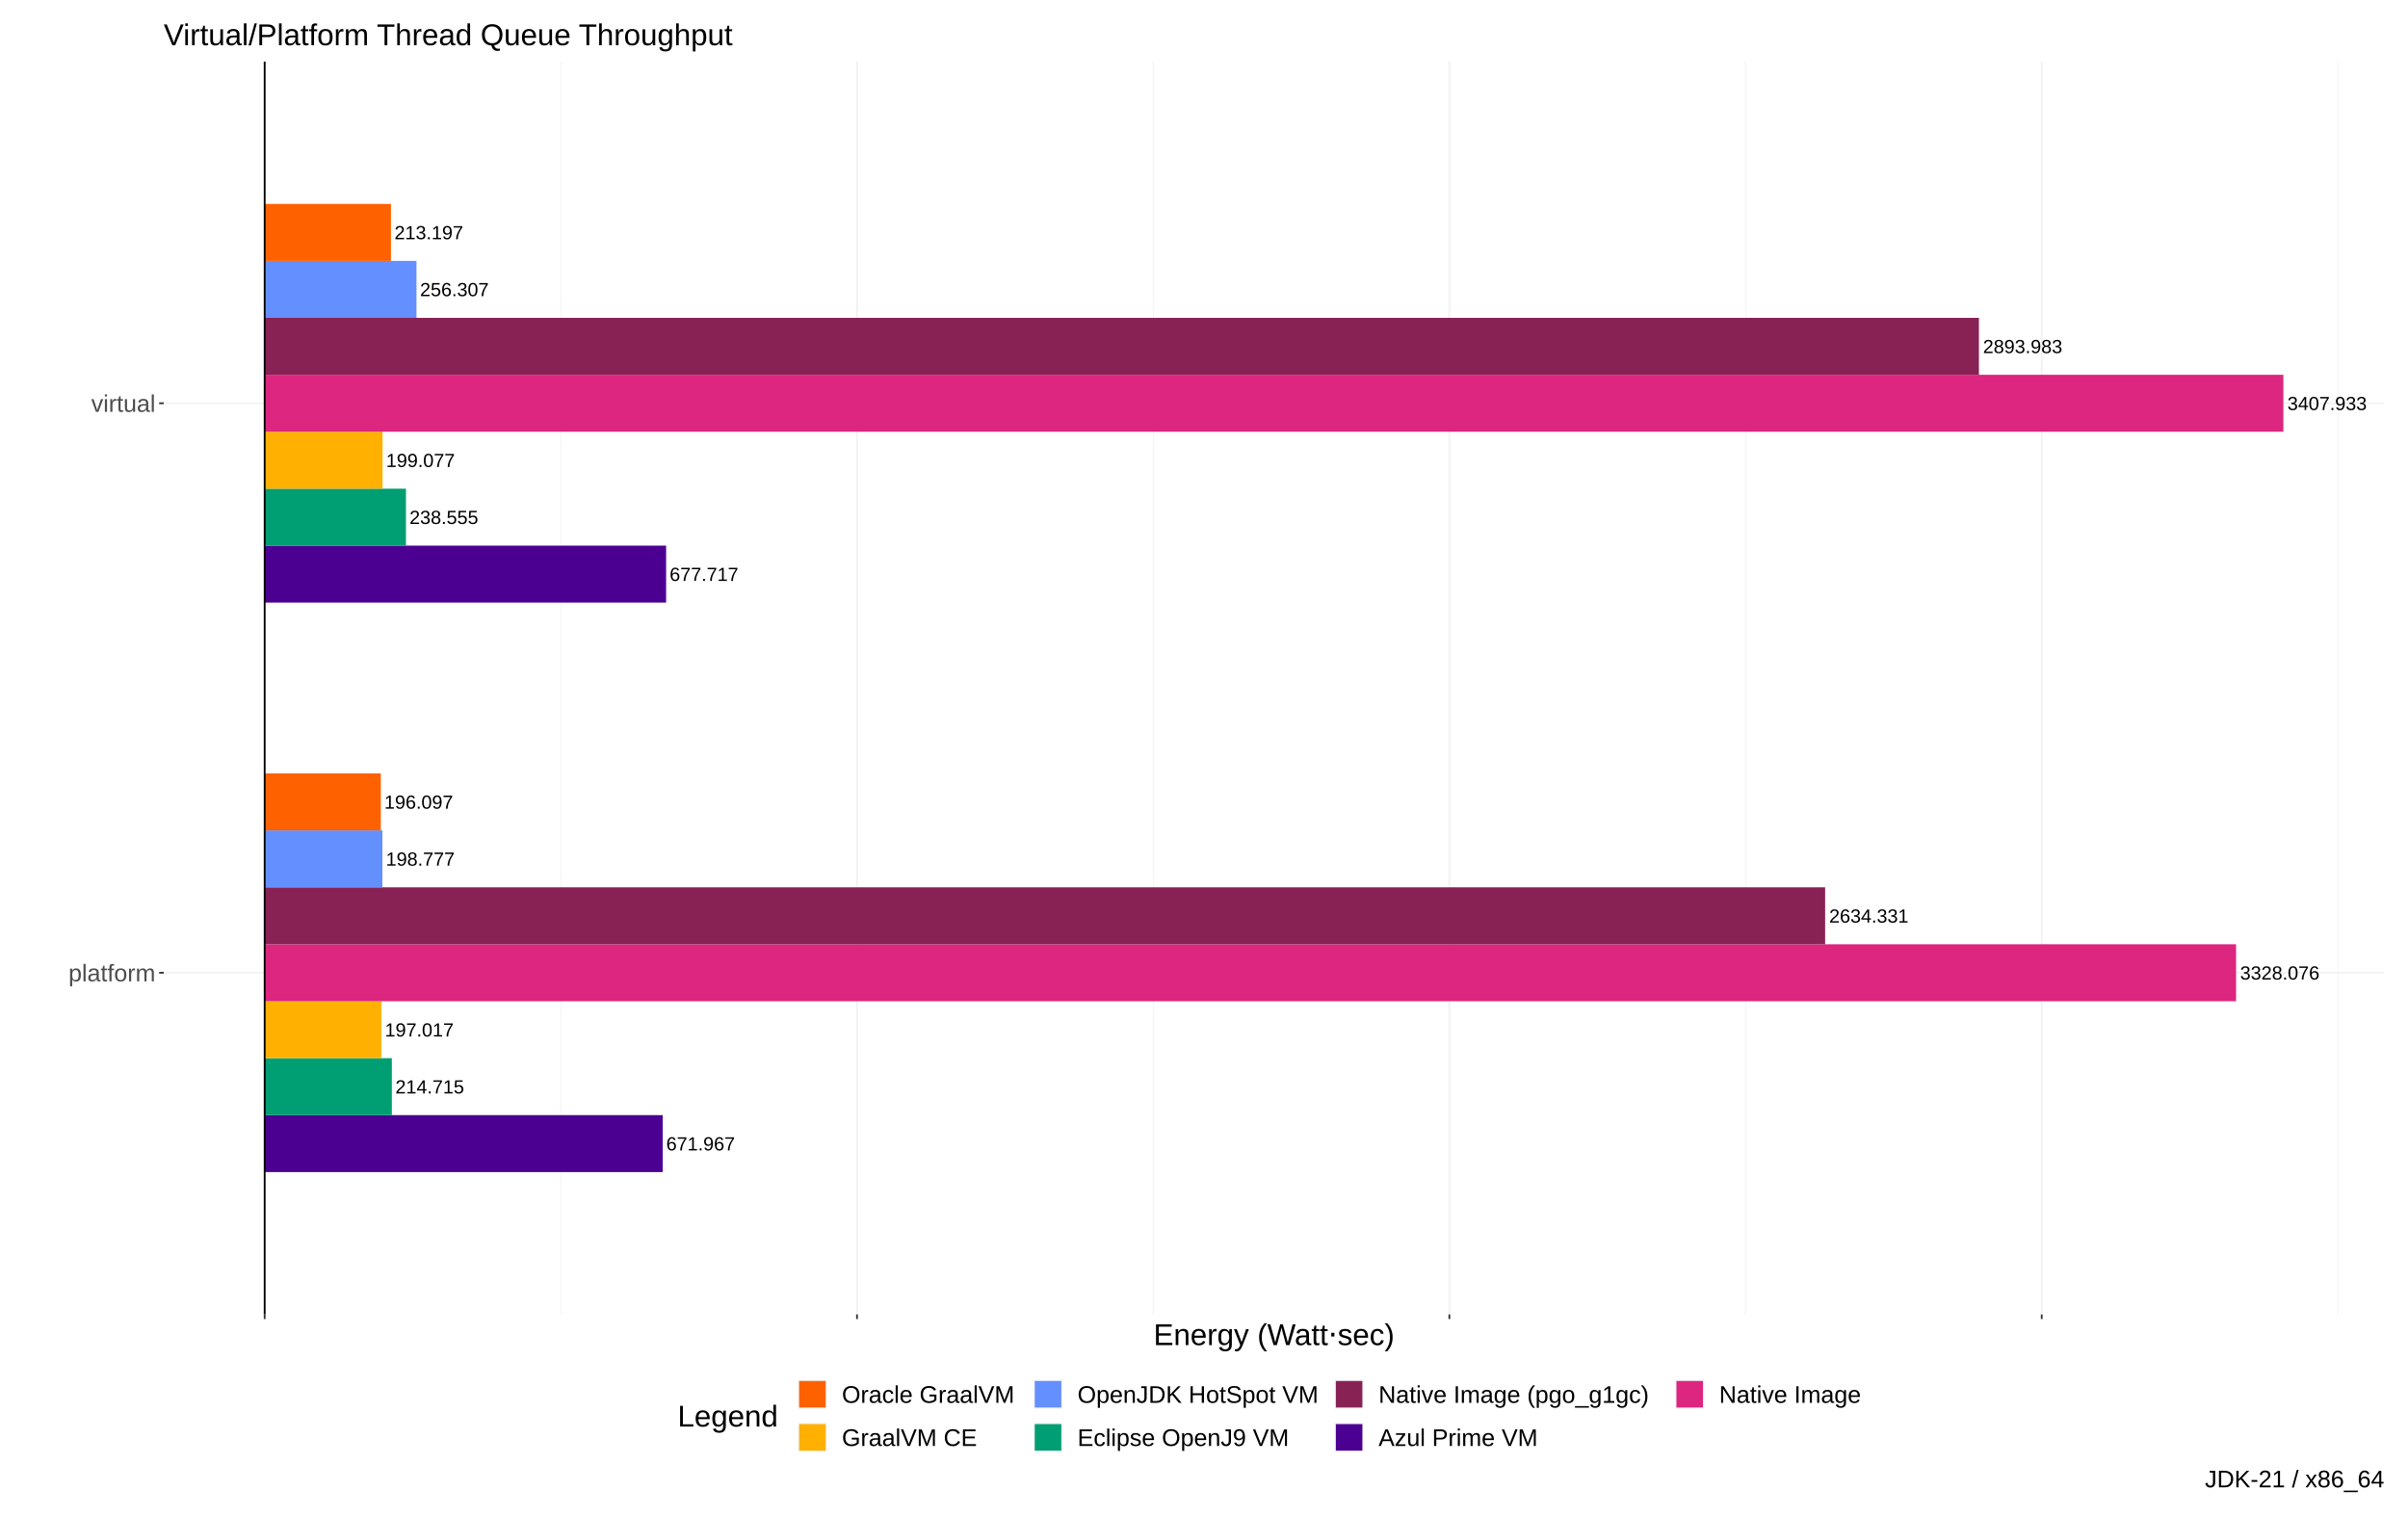
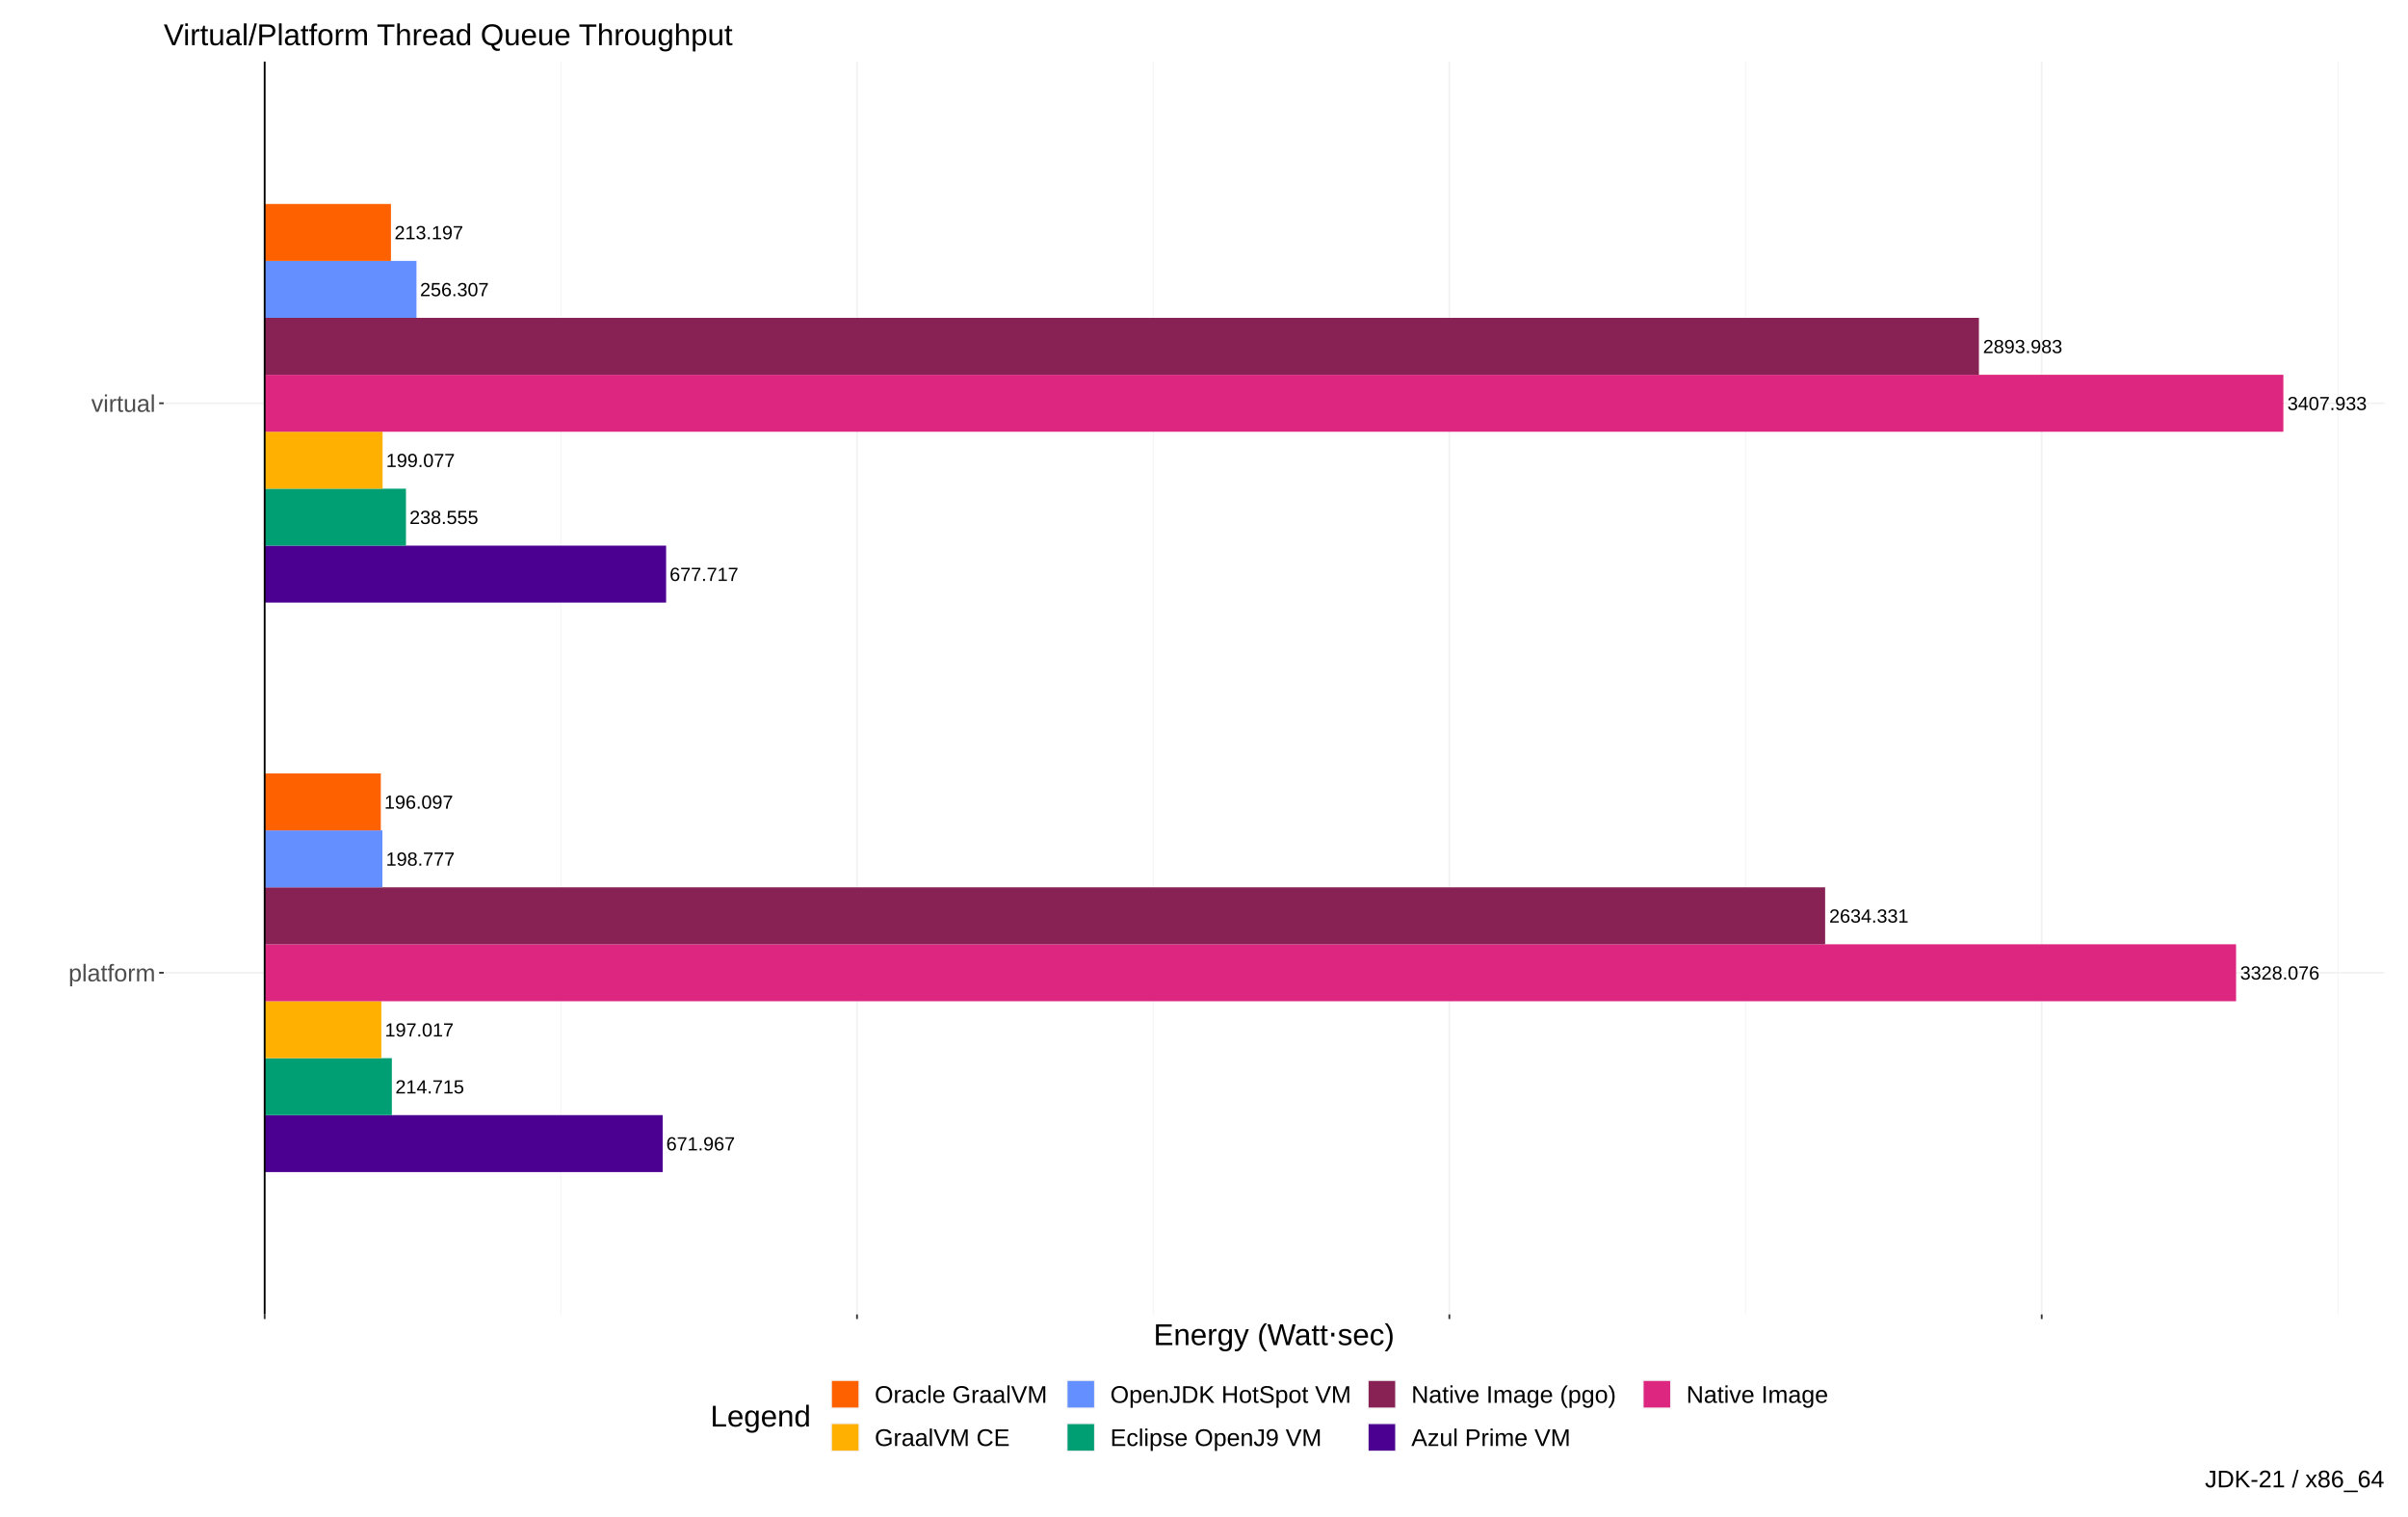
<svg xmlns="http://www.w3.org/2000/svg" class="svglite" width="1440.00pt" height="907.09pt" viewBox="0 0 1440.00 907.09">
  <defs>
    <style type="text/css">
    .svglite line, .svglite polyline, .svglite polygon, .svglite path, .svglite rect, .svglite circle {
      fill: none;
      stroke: #000000;
      stroke-linecap: round;
      stroke-linejoin: round;
      stroke-miterlimit: 10.00;
    }
    .svglite text {
      white-space: pre;
    }
  </style>
  </defs>
  <rect width="100%" height="100%" style="stroke: none; fill: #FFFFFF;" />
  <defs>
    <clipPath id="cpMC4wMHwxNDQwLjAwfDAuMDB8OTA3LjA5">
      <rect x="0.00" y="0.00" width="1440.00" height="907.09" />
    </clipPath>
  </defs>
  <g clip-path="url(#cpMC4wMHwxNDQwLjAwfDAuMDB8OTA3LjA5)">
    <rect x="0.00" y="0.00" width="1440.00" height="907.09" style="stroke-width: 1.07; stroke: #FFFFFF; fill: #FFFFFF;" />
    <rect x="97.91" y="36.82" width="1327.92" height="749.24" style="stroke-width: 1.07; stroke: none;" />
    <polyline points="335.38,786.06 335.38,36.82 " style="stroke-width: 0.53; stroke: #F2F2F2; stroke-linecap: butt;" />
    <polyline points="689.61,786.06 689.61,36.82 " style="stroke-width: 0.53; stroke: #F2F2F2; stroke-linecap: butt;" />
    <polyline points="1043.85,786.06 1043.85,36.82 " style="stroke-width: 0.53; stroke: #F2F2F2; stroke-linecap: butt;" />
    <polyline points="1398.08,786.06 1398.08,36.82 " style="stroke-width: 0.53; stroke: #F2F2F2; stroke-linecap: butt;" />
    <polyline points="97.91,581.73 1425.83,581.73 " style="stroke-width: 1.07; stroke: #F2F2F2; stroke-linecap: butt;" />
    <polyline points="97.91,241.16 1425.83,241.16 " style="stroke-width: 1.07; stroke: #F2F2F2; stroke-linecap: butt;" />
    <polyline points="158.27,786.06 158.27,36.82 " style="stroke-width: 1.07; stroke: #F2F2F2; stroke-linecap: butt;" />
    <polyline points="512.50,786.06 512.50,36.82 " style="stroke-width: 1.07; stroke: #F2F2F2; stroke-linecap: butt;" />
    <polyline points="866.73,786.06 866.73,36.82 " style="stroke-width: 1.07; stroke: #F2F2F2; stroke-linecap: butt;" />
    <polyline points="1220.96,786.06 1220.96,36.82 " style="stroke-width: 1.07; stroke: #F2F2F2; stroke-linecap: butt;" />
    <rect x="158.27" y="326.30" width="240.07" height="34.06" style="stroke-width: 1.07; stroke: none; stroke-linecap: butt; stroke-linejoin: miter; fill: #4B0092;" />
    <rect x="158.27" y="666.87" width="238.03" height="34.06" style="stroke-width: 1.07; stroke: none; stroke-linecap: butt; stroke-linejoin: miter; fill: #4B0092;" />
    <rect x="158.27" y="632.81" width="76.06" height="34.06" style="stroke-width: 1.07; stroke: none; stroke-linecap: butt; stroke-linejoin: miter; fill: #009E73;" />
    <rect x="158.27" y="292.25" width="84.50" height="34.06" style="stroke-width: 1.07; stroke: none; stroke-linecap: butt; stroke-linejoin: miter; fill: #009E73;" />
    <rect x="158.27" y="598.75" width="69.79" height="34.06" style="stroke-width: 1.07; stroke: none; stroke-linecap: butt; stroke-linejoin: miter; fill: #FFB000;" />
    <rect x="158.27" y="258.19" width="70.52" height="34.06" style="stroke-width: 1.07; stroke: none; stroke-linecap: butt; stroke-linejoin: miter; fill: #FFB000;" />
    <rect x="158.27" y="564.70" width="1178.91" height="34.06" style="stroke-width: 1.07; stroke: none; stroke-linecap: butt; stroke-linejoin: miter; fill: #DC267F;" />
    <rect x="158.27" y="224.13" width="1207.20" height="34.06" style="stroke-width: 1.07; stroke: none; stroke-linecap: butt; stroke-linejoin: miter; fill: #DC267F;" />
+     <rect x="158.27" y="190.08" width="1025.14" height="34.06" style="stroke-width: 1.07; stroke: none; stroke-linecap: butt; stroke-linejoin: miter; fill: #882255;" />
    <rect x="158.27" y="530.64" width="933.17" height="34.06" style="stroke-width: 1.07; stroke: none; stroke-linecap: butt; stroke-linejoin: miter; fill: #882255;" />
-     <rect x="158.27" y="190.08" width="1025.14" height="34.06" style="stroke-width: 1.07; stroke: none; stroke-linecap: butt; stroke-linejoin: miter; fill: #882255;" />
    <rect x="158.27" y="496.58" width="70.41" height="34.06" style="stroke-width: 1.07; stroke: none; stroke-linecap: butt; stroke-linejoin: miter; fill: #648FFF;" />
    <rect x="158.27" y="156.02" width="90.79" height="34.06" style="stroke-width: 1.07; stroke: none; stroke-linecap: butt; stroke-linejoin: miter; fill: #648FFF;" />
    <rect x="158.27" y="121.97" width="75.52" height="34.06" style="stroke-width: 1.07; stroke: none; stroke-linecap: butt; stroke-linejoin: miter; fill: #FE6100;" />
    <rect x="158.27" y="462.53" width="69.46" height="34.06" style="stroke-width: 1.07; stroke: none; stroke-linecap: butt; stroke-linejoin: miter; fill: #FE6100;" />
    <text x="400.44" y="347.40" style="font-size: 11.38px; font-family: &quot;Liberation Sans&quot;;" textLength="42.10px" lengthAdjust="spacingAndGlyphs">677.717</text>
    <text x="398.40" y="687.96" style="font-size: 11.38px; font-family: &quot;Liberation Sans&quot;;" textLength="42.10px" lengthAdjust="spacingAndGlyphs">671.967</text>
    <text x="236.43" y="653.90" style="font-size: 11.38px; font-family: &quot;Liberation Sans&quot;;" textLength="42.10px" lengthAdjust="spacingAndGlyphs">214.715</text>
    <text x="244.87" y="313.34" style="font-size: 11.38px; font-family: &quot;Liberation Sans&quot;;" textLength="42.10px" lengthAdjust="spacingAndGlyphs">238.555</text>
    <text x="230.16" y="619.85" style="font-size: 11.38px; font-family: &quot;Liberation Sans&quot;;" textLength="42.10px" lengthAdjust="spacingAndGlyphs">197.017</text>
    <text x="230.89" y="279.28" style="font-size: 11.38px; font-family: &quot;Liberation Sans&quot;;" textLength="42.10px" lengthAdjust="spacingAndGlyphs">199.077</text>
    <text x="1339.61" y="585.79" style="font-size: 11.38px; font-family: &quot;Liberation Sans&quot;;" textLength="48.61px" lengthAdjust="spacingAndGlyphs">3328.076</text>
    <text x="1367.90" y="245.23" style="font-size: 11.38px; font-family: &quot;Liberation Sans&quot;;" textLength="48.61px" lengthAdjust="spacingAndGlyphs">3407.933</text>
+     <text x="1185.84" y="211.17" style="font-size: 11.38px; font-family: &quot;Liberation Sans&quot;;" textLength="48.61px" lengthAdjust="spacingAndGlyphs">2893.983</text>
    <text x="1093.86" y="551.73" style="font-size: 11.38px; font-family: &quot;Liberation Sans&quot;;" textLength="48.61px" lengthAdjust="spacingAndGlyphs">2634.331</text>
-     <text x="1185.84" y="211.17" style="font-size: 11.38px; font-family: &quot;Liberation Sans&quot;;" textLength="48.61px" lengthAdjust="spacingAndGlyphs">2893.983</text>
    <text x="230.78" y="517.68" style="font-size: 11.38px; font-family: &quot;Liberation Sans&quot;;" textLength="42.10px" lengthAdjust="spacingAndGlyphs">198.777</text>
    <text x="251.16" y="177.11" style="font-size: 11.38px; font-family: &quot;Liberation Sans&quot;;" textLength="42.10px" lengthAdjust="spacingAndGlyphs">256.307</text>
    <text x="235.89" y="143.06" style="font-size: 11.38px; font-family: &quot;Liberation Sans&quot;;" textLength="42.10px" lengthAdjust="spacingAndGlyphs">213.197</text>
    <text x="229.83" y="483.62" style="font-size: 11.38px; font-family: &quot;Liberation Sans&quot;;" textLength="42.10px" lengthAdjust="spacingAndGlyphs">196.097</text>
    <line x1="158.27" y1="786.06" x2="158.27" y2="36.82" style="stroke-width: 1.07; stroke-linecap: butt;" />
    <text x="92.97" y="586.87" text-anchor="end" style="font-size: 14.40px;fill: #4D4D4D; font-family: &quot;Liberation Sans&quot;;" textLength="58.89px" lengthAdjust="spacingAndGlyphs">platform</text>
    <text x="92.97" y="246.30" text-anchor="end" style="font-size: 14.40px;fill: #4D4D4D; font-family: &quot;Liberation Sans&quot;;" textLength="42.84px" lengthAdjust="spacingAndGlyphs">virtual</text>
    <polyline points="95.17,581.73 97.91,581.73 " style="stroke-width: 1.07; stroke: #333333; stroke-linecap: butt;" />
    <polyline points="95.17,241.16 97.91,241.16 " style="stroke-width: 1.07; stroke: #333333; stroke-linecap: butt;" />
    <polyline points="158.27,788.80 158.27,786.06 " style="stroke-width: 1.07; stroke: #333333; stroke-linecap: butt;" />
    <polyline points="512.50,788.80 512.50,786.06 " style="stroke-width: 1.07; stroke: #333333; stroke-linecap: butt;" />
    <polyline points="866.73,788.80 866.73,786.06 " style="stroke-width: 1.07; stroke: #333333; stroke-linecap: butt;" />
    <polyline points="1220.96,788.80 1220.96,786.06 " style="stroke-width: 1.07; stroke: #333333; stroke-linecap: butt;" />
    <text x="761.87" y="804.39" text-anchor="middle" style="font-size: 18.00px; font-family: &quot;Liberation Sans&quot;;" textLength="152.52px" lengthAdjust="spacingAndGlyphs">Energy (Watt⋅sec)</text>
-     <rect x="399.74" y="819.67" width="724.26" height="54.02" style="stroke-width: 1.07; stroke: none; fill: #FFFFFF;" />
-     <text x="405.22" y="853.11" style="font-size: 18.00px; font-family: &quot;Liberation Sans&quot;;" textLength="63.01px" lengthAdjust="spacingAndGlyphs">Legend</text>
-     <rect x="477.19" y="825.15" width="17.28" height="17.28" style="stroke-width: 1.07; stroke: none; fill: #F2F2F2;" />
-     <rect x="477.90" y="825.86" width="15.86" height="15.86" style="stroke-width: 1.07; stroke: none; stroke-linecap: butt; stroke-linejoin: miter; fill: #FE6100;" />
-     <rect x="618.09" y="825.15" width="17.28" height="17.28" style="stroke-width: 1.07; stroke: none; fill: #F2F2F2;" />
-     <rect x="618.80" y="825.86" width="15.86" height="15.86" style="stroke-width: 1.07; stroke: none; stroke-linecap: butt; stroke-linejoin: miter; fill: #648FFF;" />
-     <rect x="798.13" y="825.15" width="17.28" height="17.28" style="stroke-width: 1.07; stroke: none; fill: #F2F2F2;" />
-     <rect x="798.84" y="825.86" width="15.86" height="15.86" style="stroke-width: 1.07; stroke: none; stroke-linecap: butt; stroke-linejoin: miter; fill: #882255;" />
-     <rect x="1001.81" y="825.15" width="17.28" height="17.28" style="stroke-width: 1.07; stroke: none; fill: #F2F2F2;" />
-     <rect x="1002.52" y="825.86" width="15.86" height="15.86" style="stroke-width: 1.07; stroke: none; stroke-linecap: butt; stroke-linejoin: miter; fill: #DC267F;" />
-     <rect x="477.19" y="850.94" width="17.28" height="17.28" style="stroke-width: 1.07; stroke: none; fill: #F2F2F2;" />
-     <rect x="477.90" y="851.65" width="15.86" height="15.86" style="stroke-width: 1.07; stroke: none; stroke-linecap: butt; stroke-linejoin: miter; fill: #FFB000;" />
-     <rect x="618.09" y="850.94" width="17.28" height="17.28" style="stroke-width: 1.07; stroke: none; fill: #F2F2F2;" />
-     <rect x="618.80" y="851.65" width="15.86" height="15.86" style="stroke-width: 1.07; stroke: none; stroke-linecap: butt; stroke-linejoin: miter; fill: #009E73;" />
-     <rect x="798.13" y="850.94" width="17.28" height="17.28" style="stroke-width: 1.07; stroke: none; fill: #F2F2F2;" />
-     <rect x="798.84" y="851.65" width="15.86" height="15.86" style="stroke-width: 1.07; stroke: none; stroke-linecap: butt; stroke-linejoin: miter; fill: #4B0092;" />
-     <text x="503.44" y="838.93" style="font-size: 14.40px; font-family: &quot;Liberation Sans&quot;;" textLength="105.69px" lengthAdjust="spacingAndGlyphs">Oracle GraalVM</text>
-     <text x="644.34" y="838.93" style="font-size: 14.40px; font-family: &quot;Liberation Sans&quot;;" textLength="144.83px" lengthAdjust="spacingAndGlyphs">OpenJDK HotSpot VM</text>
-     <text x="824.38" y="838.93" style="font-size: 14.40px; font-family: &quot;Liberation Sans&quot;;" textLength="168.47px" lengthAdjust="spacingAndGlyphs">Native Image (pgo_g1gc)</text>
-     <text x="1028.06" y="838.93" style="font-size: 14.40px; font-family: &quot;Liberation Sans&quot;;" textLength="90.46px" lengthAdjust="spacingAndGlyphs">Native Image</text>
-     <text x="503.44" y="864.72" style="font-size: 14.40px; font-family: &quot;Liberation Sans&quot;;" textLength="78.80px" lengthAdjust="spacingAndGlyphs">GraalVM CE</text>
-     <text x="644.34" y="864.72" style="font-size: 14.40px; font-family: &quot;Liberation Sans&quot;;" textLength="124.62px" lengthAdjust="spacingAndGlyphs">Eclipse OpenJ9 VM</text>
-     <text x="824.38" y="864.72" style="font-size: 14.40px; font-family: &quot;Liberation Sans&quot;;" textLength="97.67px" lengthAdjust="spacingAndGlyphs">Azul Prime VM</text>
+     <rect x="419.35" y="819.67" width="685.04" height="54.02" style="stroke-width: 1.07; stroke: none; fill: #FFFFFF;" />
+     <text x="424.82" y="853.11" style="font-size: 18.00px; font-family: &quot;Liberation Sans&quot;;" textLength="63.01px" lengthAdjust="spacingAndGlyphs">Legend</text>
+     <rect x="496.80" y="825.15" width="17.28" height="17.28" style="stroke-width: 1.07; stroke: none; fill: #F2F2F2;" />
+     <rect x="497.51" y="825.86" width="15.86" height="15.86" style="stroke-width: 1.07; stroke: none; stroke-linecap: butt; stroke-linejoin: miter; fill: #FE6100;" />
+     <rect x="637.70" y="825.15" width="17.28" height="17.28" style="stroke-width: 1.07; stroke: none; fill: #F2F2F2;" />
+     <rect x="638.41" y="825.86" width="15.86" height="15.86" style="stroke-width: 1.07; stroke: none; stroke-linecap: butt; stroke-linejoin: miter; fill: #648FFF;" />
+     <rect x="817.74" y="825.15" width="17.28" height="17.28" style="stroke-width: 1.07; stroke: none; fill: #F2F2F2;" />
+     <rect x="818.45" y="825.86" width="15.86" height="15.86" style="stroke-width: 1.07; stroke: none; stroke-linecap: butt; stroke-linejoin: miter; fill: #882255;" />
+     <rect x="982.20" y="825.15" width="17.28" height="17.28" style="stroke-width: 1.07; stroke: none; fill: #F2F2F2;" />
+     <rect x="982.91" y="825.86" width="15.86" height="15.86" style="stroke-width: 1.07; stroke: none; stroke-linecap: butt; stroke-linejoin: miter; fill: #DC267F;" />
+     <rect x="496.80" y="850.94" width="17.28" height="17.28" style="stroke-width: 1.07; stroke: none; fill: #F2F2F2;" />
+     <rect x="497.51" y="851.65" width="15.86" height="15.86" style="stroke-width: 1.07; stroke: none; stroke-linecap: butt; stroke-linejoin: miter; fill: #FFB000;" />
+     <rect x="637.70" y="850.94" width="17.28" height="17.28" style="stroke-width: 1.07; stroke: none; fill: #F2F2F2;" />
+     <rect x="638.41" y="851.65" width="15.86" height="15.86" style="stroke-width: 1.07; stroke: none; stroke-linecap: butt; stroke-linejoin: miter; fill: #009E73;" />
+     <rect x="817.74" y="850.94" width="17.28" height="17.28" style="stroke-width: 1.07; stroke: none; fill: #F2F2F2;" />
+     <rect x="818.45" y="851.65" width="15.86" height="15.86" style="stroke-width: 1.07; stroke: none; stroke-linecap: butt; stroke-linejoin: miter; fill: #4B0092;" />
+     <text x="523.04" y="838.93" style="font-size: 14.40px; font-family: &quot;Liberation Sans&quot;;" textLength="105.69px" lengthAdjust="spacingAndGlyphs">Oracle GraalVM</text>
+     <text x="663.95" y="838.93" style="font-size: 14.40px; font-family: &quot;Liberation Sans&quot;;" textLength="144.83px" lengthAdjust="spacingAndGlyphs">OpenJDK HotSpot VM</text>
+     <text x="843.99" y="838.93" style="font-size: 14.40px; font-family: &quot;Liberation Sans&quot;;" textLength="129.25px" lengthAdjust="spacingAndGlyphs">Native Image (pgo)</text>
+     <text x="1008.45" y="838.93" style="font-size: 14.40px; font-family: &quot;Liberation Sans&quot;;" textLength="90.46px" lengthAdjust="spacingAndGlyphs">Native Image</text>
+     <text x="523.04" y="864.72" style="font-size: 14.40px; font-family: &quot;Liberation Sans&quot;;" textLength="78.80px" lengthAdjust="spacingAndGlyphs">GraalVM CE</text>
+     <text x="663.95" y="864.72" style="font-size: 14.40px; font-family: &quot;Liberation Sans&quot;;" textLength="124.62px" lengthAdjust="spacingAndGlyphs">Eclipse OpenJ9 VM</text>
+     <text x="843.99" y="864.72" style="font-size: 14.40px; font-family: &quot;Liberation Sans&quot;;" textLength="97.67px" lengthAdjust="spacingAndGlyphs">Azul Prime VM</text>
    <text x="97.91" y="27.03" style="font-size: 18.00px; font-family: &quot;Liberation Sans&quot;;" textLength="367.48px" lengthAdjust="spacingAndGlyphs">Virtual/Platform Thread Queue Throughput</text>
    <text x="1425.83" y="889.46" text-anchor="end" style="font-size: 14.40px; font-family: &quot;Liberation Sans&quot;;" textLength="104.20px" lengthAdjust="spacingAndGlyphs">JDK-21 / x86_64</text>
  </g>
</svg>
